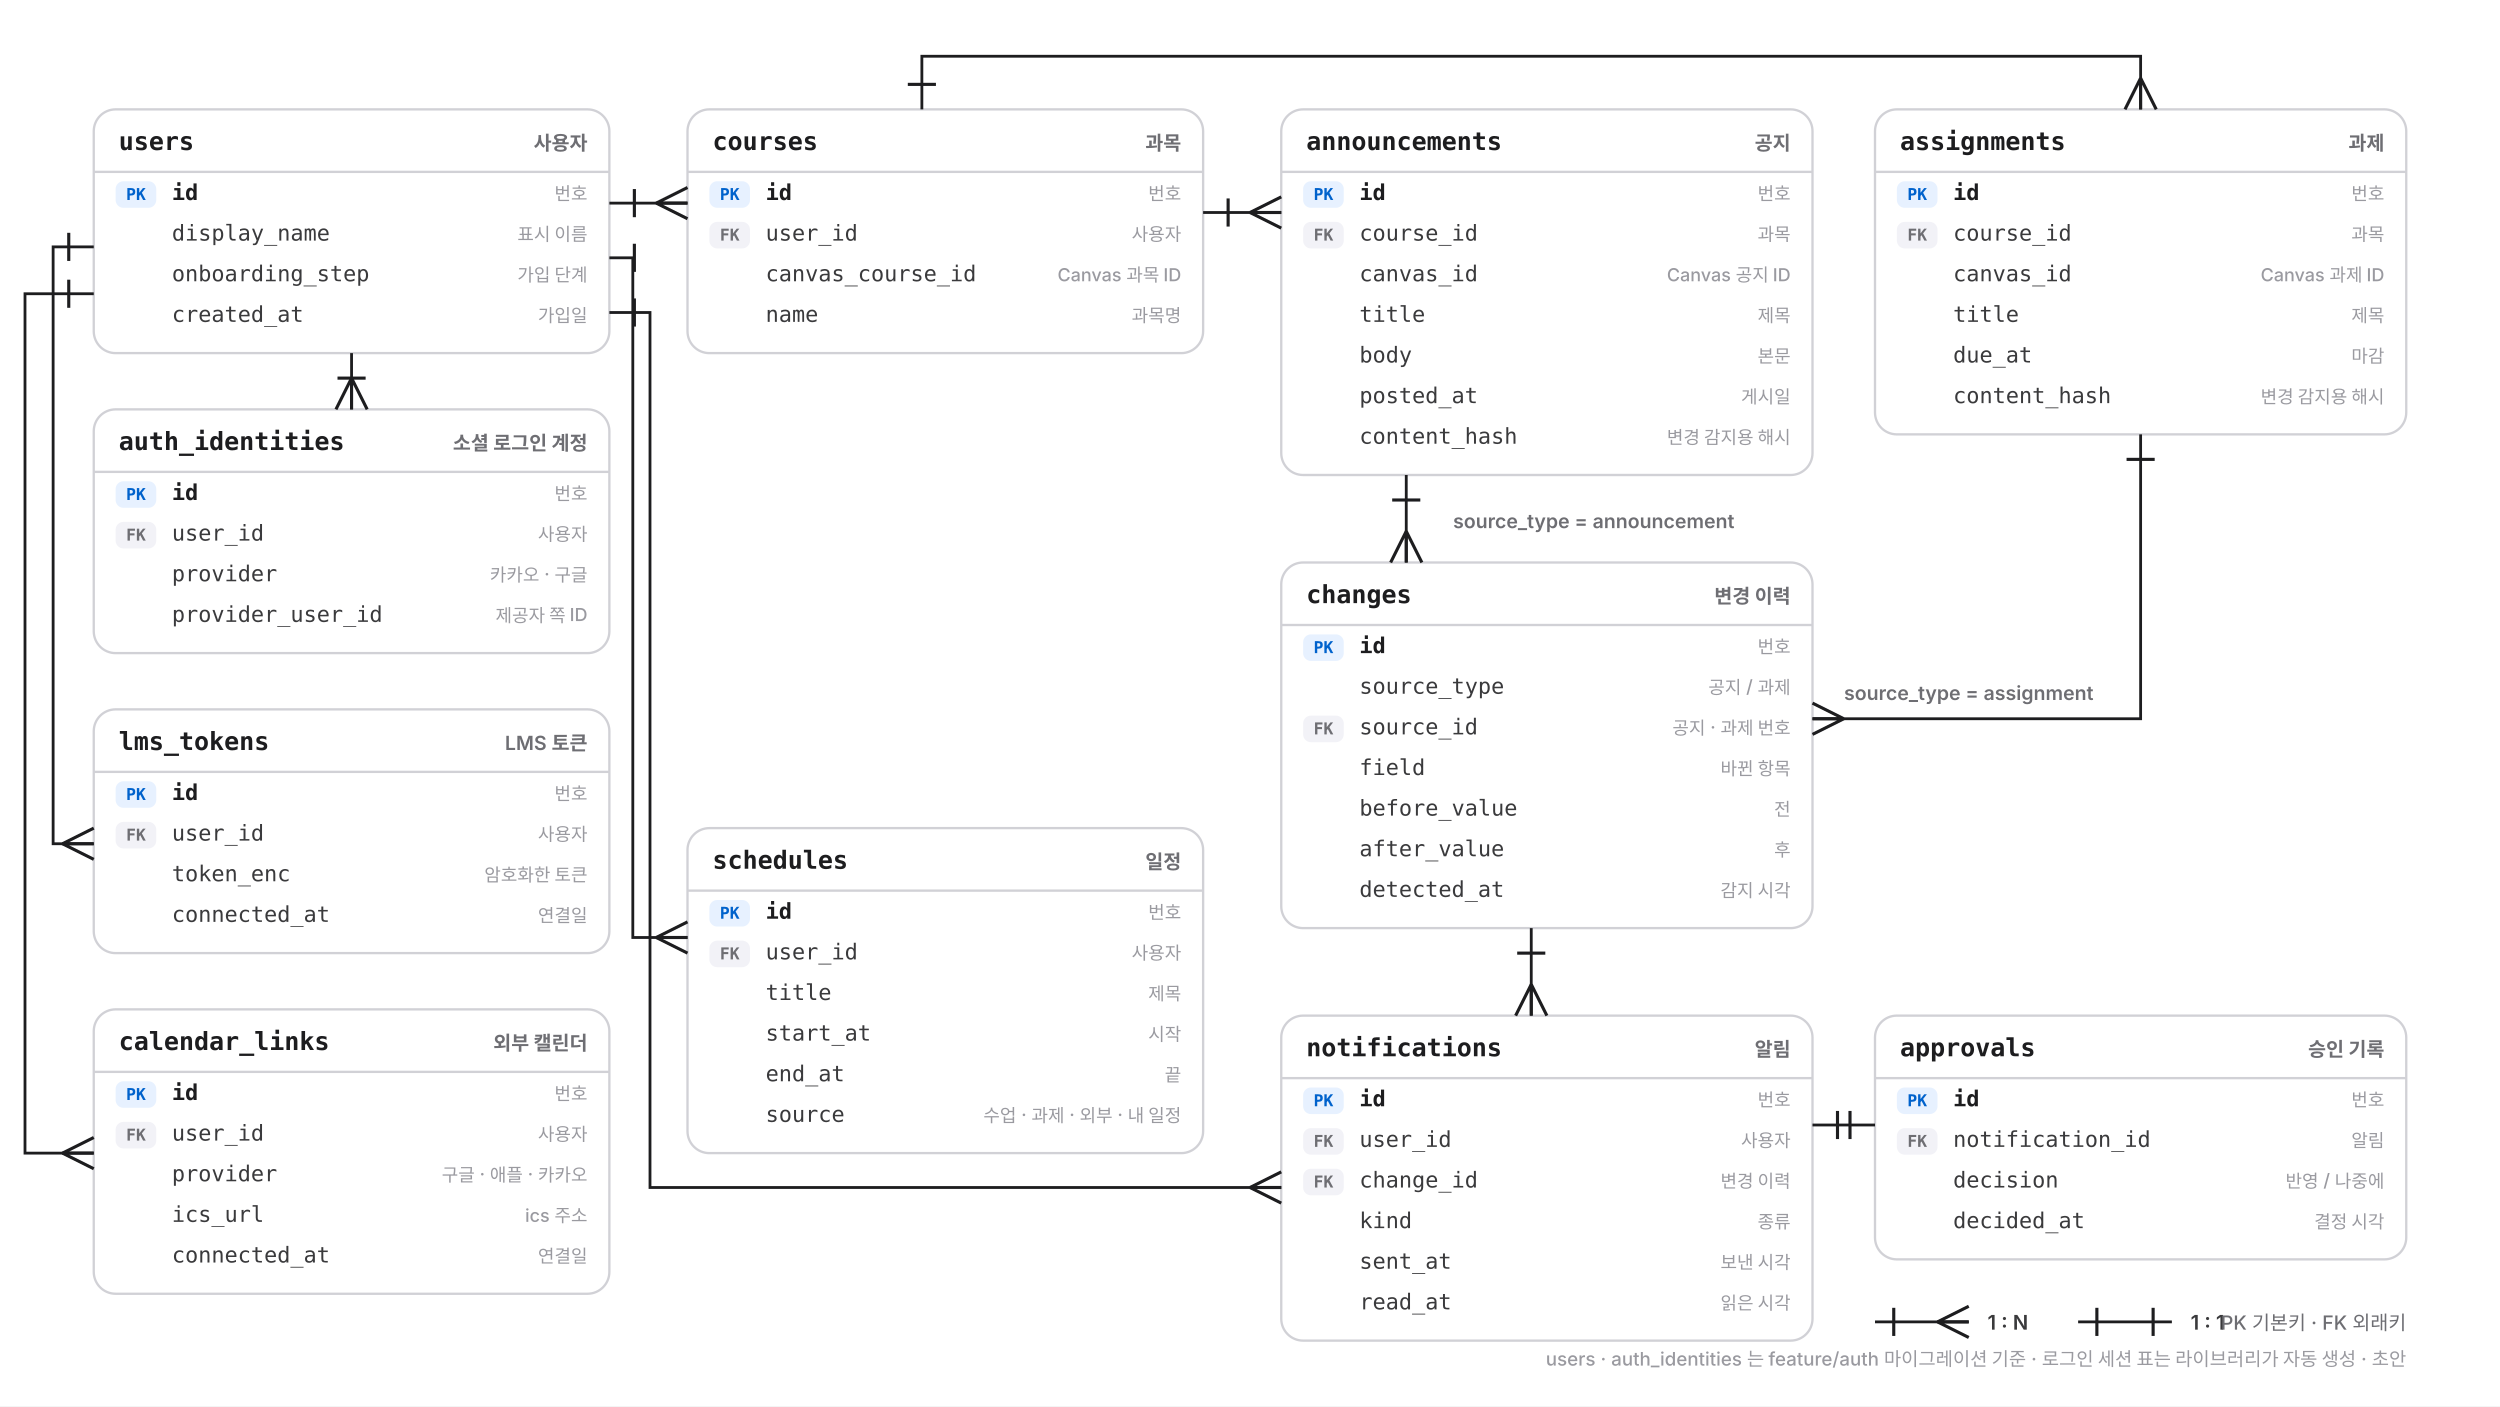
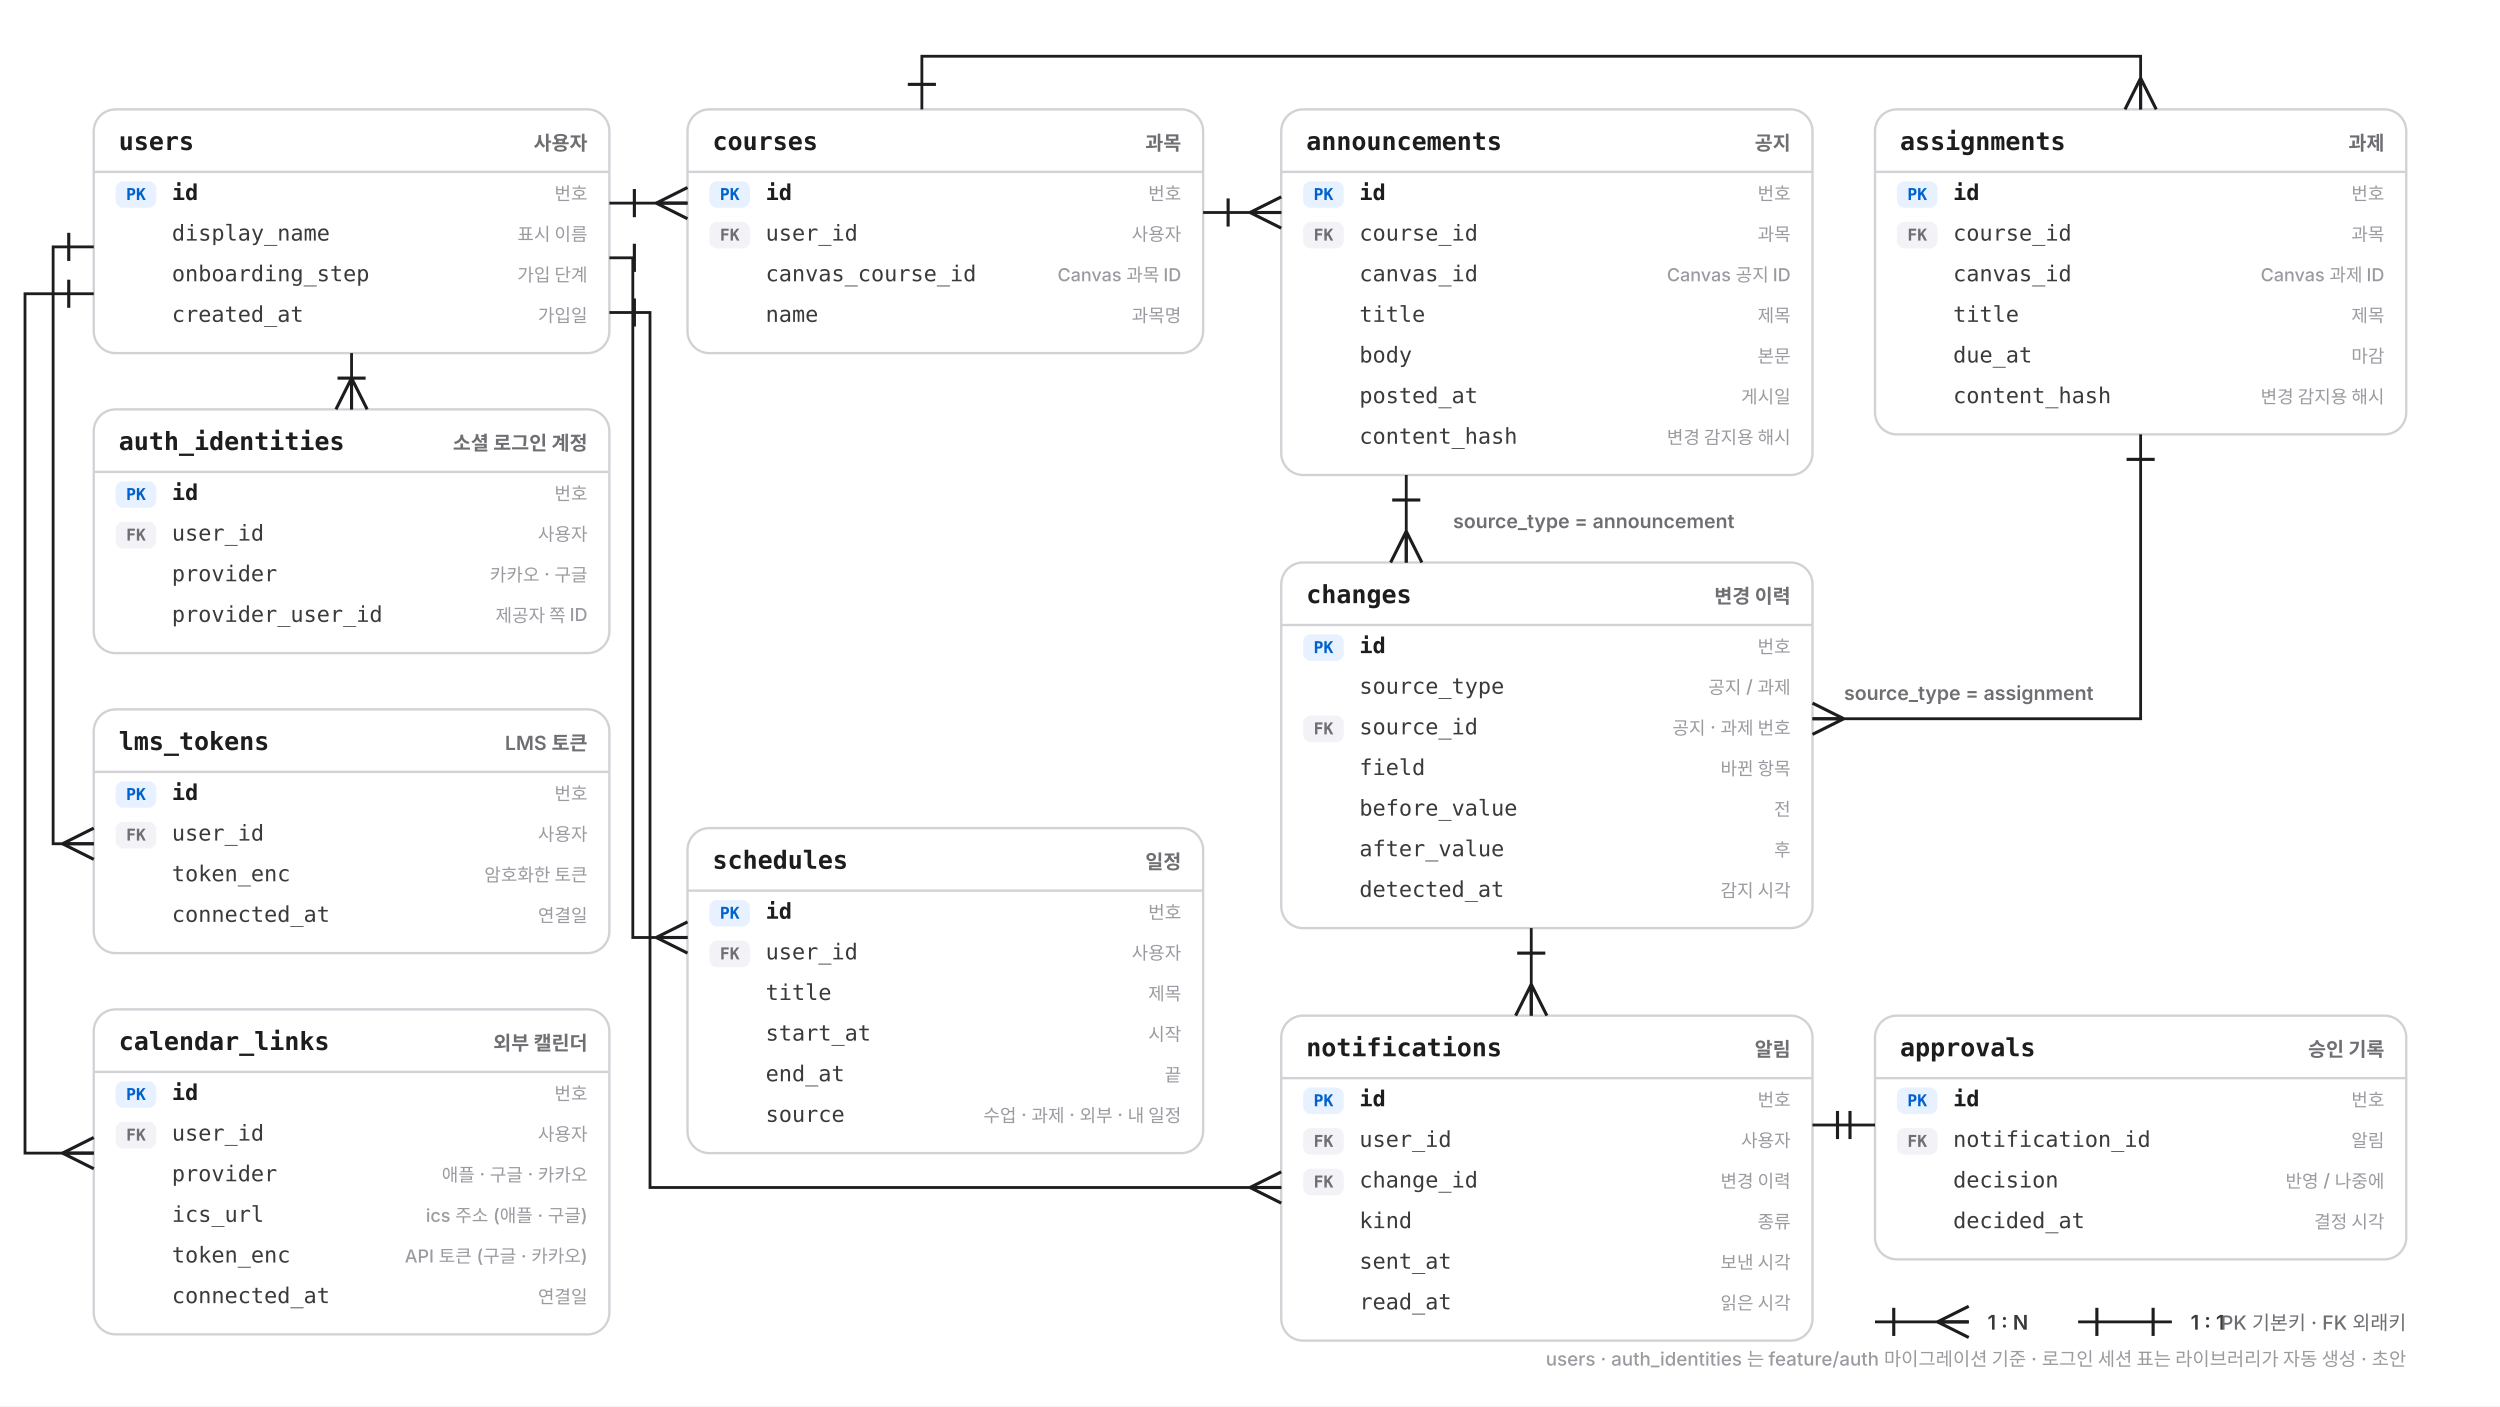
<svg xmlns="http://www.w3.org/2000/svg" width="1600" height="900" viewBox="0 0 1600 900">
  <rect width="1600" height="900" fill="#fff" />
  <rect x="60" y="70" width="330" height="156" rx="14" fill="#fff" stroke="#D1D1D6" stroke-width="1.5" />
  <path d="M60 110h330" stroke="#D1D1D6" stroke-width="1.5" />
  <text x="76" y="96" font-size="16" font-weight="800" fill="#1D1D1F" text-anchor="start" font-family="ui-monospace, 'Cascadia Mono', Consolas, monospace">users</text>
  <text x="376" y="96" font-size="12.5" font-weight="600" fill="#6E6E73" text-anchor="end" font-family="'Pretendard Variable', Pretendard, -apple-system, 'Apple SD Gothic Neo', 'Malgun Gothic', sans-serif">사용자</text>
  <rect x="74" y="116" width="26" height="17" rx="5" fill="#E7F1FF" />
  <text x="87" y="128" font-size="10.5" font-weight="700" fill="#0062CC" text-anchor="middle" font-family="ui-monospace, 'Cascadia Mono', Consolas, monospace">PK</text>
  <text x="110" y="128" font-size="14" font-weight="600" fill="#1D1D1F" text-anchor="start" font-family="ui-monospace, 'Cascadia Mono', Consolas, monospace">id</text>
  <text x="376" y="128" font-size="11.5" font-weight="500" fill="#9A9AA0" text-anchor="end" font-family="'Pretendard Variable', Pretendard, -apple-system, 'Apple SD Gothic Neo', 'Malgun Gothic', sans-serif">번호</text>
  <text x="110" y="154" font-size="14" font-weight="500" fill="#3A3A3C" text-anchor="start" font-family="ui-monospace, 'Cascadia Mono', Consolas, monospace">display_name</text>
  <text x="376" y="154" font-size="11.5" font-weight="500" fill="#9A9AA0" text-anchor="end" font-family="'Pretendard Variable', Pretendard, -apple-system, 'Apple SD Gothic Neo', 'Malgun Gothic', sans-serif">표시 이름</text>
  <text x="110" y="180" font-size="14" font-weight="500" fill="#3A3A3C" text-anchor="start" font-family="ui-monospace, 'Cascadia Mono', Consolas, monospace">onboarding_step</text>
  <text x="376" y="180" font-size="11.5" font-weight="500" fill="#9A9AA0" text-anchor="end" font-family="'Pretendard Variable', Pretendard, -apple-system, 'Apple SD Gothic Neo', 'Malgun Gothic', sans-serif">가입 단계</text>
  <text x="110" y="206" font-size="14" font-weight="500" fill="#3A3A3C" text-anchor="start" font-family="ui-monospace, 'Cascadia Mono', Consolas, monospace">created_at</text>
  <text x="376" y="206" font-size="11.5" font-weight="500" fill="#9A9AA0" text-anchor="end" font-family="'Pretendard Variable', Pretendard, -apple-system, 'Apple SD Gothic Neo', 'Malgun Gothic', sans-serif">가입일</text>
  <rect x="60" y="262" width="330" height="156" rx="14" fill="#fff" stroke="#D1D1D6" stroke-width="1.5" />
  <path d="M60 302h330" stroke="#D1D1D6" stroke-width="1.5" />
  <text x="76" y="288" font-size="16" font-weight="800" fill="#1D1D1F" text-anchor="start" font-family="ui-monospace, 'Cascadia Mono', Consolas, monospace">auth_identities</text>
  <text x="376" y="288" font-size="12.5" font-weight="600" fill="#6E6E73" text-anchor="end" font-family="'Pretendard Variable', Pretendard, -apple-system, 'Apple SD Gothic Neo', 'Malgun Gothic', sans-serif">소셜 로그인 계정</text>
  <rect x="74" y="308" width="26" height="17" rx="5" fill="#E7F1FF" />
  <text x="87" y="320" font-size="10.5" font-weight="700" fill="#0062CC" text-anchor="middle" font-family="ui-monospace, 'Cascadia Mono', Consolas, monospace">PK</text>
  <text x="110" y="320" font-size="14" font-weight="600" fill="#1D1D1F" text-anchor="start" font-family="ui-monospace, 'Cascadia Mono', Consolas, monospace">id</text>
  <text x="376" y="320" font-size="11.5" font-weight="500" fill="#9A9AA0" text-anchor="end" font-family="'Pretendard Variable', Pretendard, -apple-system, 'Apple SD Gothic Neo', 'Malgun Gothic', sans-serif">번호</text>
  <rect x="74" y="334" width="26" height="17" rx="5" fill="#F2F2F7" />
  <text x="87" y="346" font-size="10.5" font-weight="700" fill="#6E6E73" text-anchor="middle" font-family="ui-monospace, 'Cascadia Mono', Consolas, monospace">FK</text>
  <text x="110" y="346" font-size="14" font-weight="500" fill="#3A3A3C" text-anchor="start" font-family="ui-monospace, 'Cascadia Mono', Consolas, monospace">user_id</text>
  <text x="376" y="346" font-size="11.5" font-weight="500" fill="#9A9AA0" text-anchor="end" font-family="'Pretendard Variable', Pretendard, -apple-system, 'Apple SD Gothic Neo', 'Malgun Gothic', sans-serif">사용자</text>
  <text x="110" y="372" font-size="14" font-weight="500" fill="#3A3A3C" text-anchor="start" font-family="ui-monospace, 'Cascadia Mono', Consolas, monospace">provider</text>
  <text x="376" y="372" font-size="11.5" font-weight="500" fill="#9A9AA0" text-anchor="end" font-family="'Pretendard Variable', Pretendard, -apple-system, 'Apple SD Gothic Neo', 'Malgun Gothic', sans-serif">카카오 · 구글</text>
  <text x="110" y="398" font-size="14" font-weight="500" fill="#3A3A3C" text-anchor="start" font-family="ui-monospace, 'Cascadia Mono', Consolas, monospace">provider_user_id</text>
  <text x="376" y="398" font-size="11.5" font-weight="500" fill="#9A9AA0" text-anchor="end" font-family="'Pretendard Variable', Pretendard, -apple-system, 'Apple SD Gothic Neo', 'Malgun Gothic', sans-serif">제공자 쪽 ID</text>
  <rect x="60" y="454" width="330" height="156" rx="14" fill="#fff" stroke="#D1D1D6" stroke-width="1.5" />
  <path d="M60 494h330" stroke="#D1D1D6" stroke-width="1.5" />
  <text x="76" y="480" font-size="16" font-weight="800" fill="#1D1D1F" text-anchor="start" font-family="ui-monospace, 'Cascadia Mono', Consolas, monospace">lms_tokens</text>
  <text x="376" y="480" font-size="12.5" font-weight="600" fill="#6E6E73" text-anchor="end" font-family="'Pretendard Variable', Pretendard, -apple-system, 'Apple SD Gothic Neo', 'Malgun Gothic', sans-serif">LMS 토큰</text>
  <rect x="74" y="500" width="26" height="17" rx="5" fill="#E7F1FF" />
  <text x="87" y="512" font-size="10.5" font-weight="700" fill="#0062CC" text-anchor="middle" font-family="ui-monospace, 'Cascadia Mono', Consolas, monospace">PK</text>
  <text x="110" y="512" font-size="14" font-weight="600" fill="#1D1D1F" text-anchor="start" font-family="ui-monospace, 'Cascadia Mono', Consolas, monospace">id</text>
  <text x="376" y="512" font-size="11.5" font-weight="500" fill="#9A9AA0" text-anchor="end" font-family="'Pretendard Variable', Pretendard, -apple-system, 'Apple SD Gothic Neo', 'Malgun Gothic', sans-serif">번호</text>
  <rect x="74" y="526" width="26" height="17" rx="5" fill="#F2F2F7" />
  <text x="87" y="538" font-size="10.5" font-weight="700" fill="#6E6E73" text-anchor="middle" font-family="ui-monospace, 'Cascadia Mono', Consolas, monospace">FK</text>
  <text x="110" y="538" font-size="14" font-weight="500" fill="#3A3A3C" text-anchor="start" font-family="ui-monospace, 'Cascadia Mono', Consolas, monospace">user_id</text>
  <text x="376" y="538" font-size="11.5" font-weight="500" fill="#9A9AA0" text-anchor="end" font-family="'Pretendard Variable', Pretendard, -apple-system, 'Apple SD Gothic Neo', 'Malgun Gothic', sans-serif">사용자</text>
  <text x="110" y="564" font-size="14" font-weight="500" fill="#3A3A3C" text-anchor="start" font-family="ui-monospace, 'Cascadia Mono', Consolas, monospace">token_enc</text>
  <text x="376" y="564" font-size="11.5" font-weight="500" fill="#9A9AA0" text-anchor="end" font-family="'Pretendard Variable', Pretendard, -apple-system, 'Apple SD Gothic Neo', 'Malgun Gothic', sans-serif">암호화한 토큰</text>
  <text x="110" y="590" font-size="14" font-weight="500" fill="#3A3A3C" text-anchor="start" font-family="ui-monospace, 'Cascadia Mono', Consolas, monospace">connected_at</text>
  <text x="376" y="590" font-size="11.5" font-weight="500" fill="#9A9AA0" text-anchor="end" font-family="'Pretendard Variable', Pretendard, -apple-system, 'Apple SD Gothic Neo', 'Malgun Gothic', sans-serif">연결일</text>
-   <rect x="60" y="646" width="330" height="182" rx="14" fill="#fff" stroke="#D1D1D6" stroke-width="1.5" />
+   <rect x="60" y="646" width="330" height="208" rx="14" fill="#fff" stroke="#D1D1D6" stroke-width="1.5" />
  <path d="M60 686h330" stroke="#D1D1D6" stroke-width="1.5" />
  <text x="76" y="672" font-size="16" font-weight="800" fill="#1D1D1F" text-anchor="start" font-family="ui-monospace, 'Cascadia Mono', Consolas, monospace">calendar_links</text>
  <text x="376" y="672" font-size="12.5" font-weight="600" fill="#6E6E73" text-anchor="end" font-family="'Pretendard Variable', Pretendard, -apple-system, 'Apple SD Gothic Neo', 'Malgun Gothic', sans-serif">외부 캘린더</text>
  <rect x="74" y="692" width="26" height="17" rx="5" fill="#E7F1FF" />
  <text x="87" y="704" font-size="10.5" font-weight="700" fill="#0062CC" text-anchor="middle" font-family="ui-monospace, 'Cascadia Mono', Consolas, monospace">PK</text>
  <text x="110" y="704" font-size="14" font-weight="600" fill="#1D1D1F" text-anchor="start" font-family="ui-monospace, 'Cascadia Mono', Consolas, monospace">id</text>
  <text x="376" y="704" font-size="11.5" font-weight="500" fill="#9A9AA0" text-anchor="end" font-family="'Pretendard Variable', Pretendard, -apple-system, 'Apple SD Gothic Neo', 'Malgun Gothic', sans-serif">번호</text>
  <rect x="74" y="718" width="26" height="17" rx="5" fill="#F2F2F7" />
  <text x="87" y="730" font-size="10.5" font-weight="700" fill="#6E6E73" text-anchor="middle" font-family="ui-monospace, 'Cascadia Mono', Consolas, monospace">FK</text>
  <text x="110" y="730" font-size="14" font-weight="500" fill="#3A3A3C" text-anchor="start" font-family="ui-monospace, 'Cascadia Mono', Consolas, monospace">user_id</text>
  <text x="376" y="730" font-size="11.5" font-weight="500" fill="#9A9AA0" text-anchor="end" font-family="'Pretendard Variable', Pretendard, -apple-system, 'Apple SD Gothic Neo', 'Malgun Gothic', sans-serif">사용자</text>
  <text x="110" y="756" font-size="14" font-weight="500" fill="#3A3A3C" text-anchor="start" font-family="ui-monospace, 'Cascadia Mono', Consolas, monospace">provider</text>
-   <text x="376" y="756" font-size="11.5" font-weight="500" fill="#9A9AA0" text-anchor="end" font-family="'Pretendard Variable', Pretendard, -apple-system, 'Apple SD Gothic Neo', 'Malgun Gothic', sans-serif">구글 · 애플 · 카카오</text>
+   <text x="376" y="756" font-size="11.5" font-weight="500" fill="#9A9AA0" text-anchor="end" font-family="'Pretendard Variable', Pretendard, -apple-system, 'Apple SD Gothic Neo', 'Malgun Gothic', sans-serif">애플 · 구글 · 카카오</text>
  <text x="110" y="782" font-size="14" font-weight="500" fill="#3A3A3C" text-anchor="start" font-family="ui-monospace, 'Cascadia Mono', Consolas, monospace">ics_url</text>
-   <text x="376" y="782" font-size="11.5" font-weight="500" fill="#9A9AA0" text-anchor="end" font-family="'Pretendard Variable', Pretendard, -apple-system, 'Apple SD Gothic Neo', 'Malgun Gothic', sans-serif">ics 주소</text>
-   <text x="110" y="808" font-size="14" font-weight="500" fill="#3A3A3C" text-anchor="start" font-family="ui-monospace, 'Cascadia Mono', Consolas, monospace">connected_at</text>
-   <text x="376" y="808" font-size="11.5" font-weight="500" fill="#9A9AA0" text-anchor="end" font-family="'Pretendard Variable', Pretendard, -apple-system, 'Apple SD Gothic Neo', 'Malgun Gothic', sans-serif">연결일</text>
+   <text x="376" y="782" font-size="11.5" font-weight="500" fill="#9A9AA0" text-anchor="end" font-family="'Pretendard Variable', Pretendard, -apple-system, 'Apple SD Gothic Neo', 'Malgun Gothic', sans-serif">ics 주소 (애플 · 구글)</text>
+   <text x="110" y="808" font-size="14" font-weight="500" fill="#3A3A3C" text-anchor="start" font-family="ui-monospace, 'Cascadia Mono', Consolas, monospace">token_enc</text>
+   <text x="376" y="808" font-size="11.5" font-weight="500" fill="#9A9AA0" text-anchor="end" font-family="'Pretendard Variable', Pretendard, -apple-system, 'Apple SD Gothic Neo', 'Malgun Gothic', sans-serif">API 토큰 (구글 · 카카오)</text>
+   <text x="110" y="834" font-size="14" font-weight="500" fill="#3A3A3C" text-anchor="start" font-family="ui-monospace, 'Cascadia Mono', Consolas, monospace">connected_at</text>
+   <text x="376" y="834" font-size="11.5" font-weight="500" fill="#9A9AA0" text-anchor="end" font-family="'Pretendard Variable', Pretendard, -apple-system, 'Apple SD Gothic Neo', 'Malgun Gothic', sans-serif">연결일</text>
  <rect x="440" y="70" width="330" height="156" rx="14" fill="#fff" stroke="#D1D1D6" stroke-width="1.5" />
  <path d="M440 110h330" stroke="#D1D1D6" stroke-width="1.5" />
  <text x="456" y="96" font-size="16" font-weight="800" fill="#1D1D1F" text-anchor="start" font-family="ui-monospace, 'Cascadia Mono', Consolas, monospace">courses</text>
  <text x="756" y="96" font-size="12.5" font-weight="600" fill="#6E6E73" text-anchor="end" font-family="'Pretendard Variable', Pretendard, -apple-system, 'Apple SD Gothic Neo', 'Malgun Gothic', sans-serif">과목</text>
  <rect x="454" y="116" width="26" height="17" rx="5" fill="#E7F1FF" />
  <text x="467" y="128" font-size="10.5" font-weight="700" fill="#0062CC" text-anchor="middle" font-family="ui-monospace, 'Cascadia Mono', Consolas, monospace">PK</text>
  <text x="490" y="128" font-size="14" font-weight="600" fill="#1D1D1F" text-anchor="start" font-family="ui-monospace, 'Cascadia Mono', Consolas, monospace">id</text>
  <text x="756" y="128" font-size="11.5" font-weight="500" fill="#9A9AA0" text-anchor="end" font-family="'Pretendard Variable', Pretendard, -apple-system, 'Apple SD Gothic Neo', 'Malgun Gothic', sans-serif">번호</text>
  <rect x="454" y="142" width="26" height="17" rx="5" fill="#F2F2F7" />
  <text x="467" y="154" font-size="10.5" font-weight="700" fill="#6E6E73" text-anchor="middle" font-family="ui-monospace, 'Cascadia Mono', Consolas, monospace">FK</text>
  <text x="490" y="154" font-size="14" font-weight="500" fill="#3A3A3C" text-anchor="start" font-family="ui-monospace, 'Cascadia Mono', Consolas, monospace">user_id</text>
  <text x="756" y="154" font-size="11.5" font-weight="500" fill="#9A9AA0" text-anchor="end" font-family="'Pretendard Variable', Pretendard, -apple-system, 'Apple SD Gothic Neo', 'Malgun Gothic', sans-serif">사용자</text>
  <text x="490" y="180" font-size="14" font-weight="500" fill="#3A3A3C" text-anchor="start" font-family="ui-monospace, 'Cascadia Mono', Consolas, monospace">canvas_course_id</text>
  <text x="756" y="180" font-size="11.5" font-weight="500" fill="#9A9AA0" text-anchor="end" font-family="'Pretendard Variable', Pretendard, -apple-system, 'Apple SD Gothic Neo', 'Malgun Gothic', sans-serif">Canvas 과목 ID</text>
  <text x="490" y="206" font-size="14" font-weight="500" fill="#3A3A3C" text-anchor="start" font-family="ui-monospace, 'Cascadia Mono', Consolas, monospace">name</text>
  <text x="756" y="206" font-size="11.5" font-weight="500" fill="#9A9AA0" text-anchor="end" font-family="'Pretendard Variable', Pretendard, -apple-system, 'Apple SD Gothic Neo', 'Malgun Gothic', sans-serif">과목명</text>
  <rect x="440" y="530" width="330" height="208" rx="14" fill="#fff" stroke="#D1D1D6" stroke-width="1.5" />
  <path d="M440 570h330" stroke="#D1D1D6" stroke-width="1.5" />
  <text x="456" y="556" font-size="16" font-weight="800" fill="#1D1D1F" text-anchor="start" font-family="ui-monospace, 'Cascadia Mono', Consolas, monospace">schedules</text>
  <text x="756" y="556" font-size="12.5" font-weight="600" fill="#6E6E73" text-anchor="end" font-family="'Pretendard Variable', Pretendard, -apple-system, 'Apple SD Gothic Neo', 'Malgun Gothic', sans-serif">일정</text>
  <rect x="454" y="576" width="26" height="17" rx="5" fill="#E7F1FF" />
  <text x="467" y="588" font-size="10.5" font-weight="700" fill="#0062CC" text-anchor="middle" font-family="ui-monospace, 'Cascadia Mono', Consolas, monospace">PK</text>
  <text x="490" y="588" font-size="14" font-weight="600" fill="#1D1D1F" text-anchor="start" font-family="ui-monospace, 'Cascadia Mono', Consolas, monospace">id</text>
  <text x="756" y="588" font-size="11.5" font-weight="500" fill="#9A9AA0" text-anchor="end" font-family="'Pretendard Variable', Pretendard, -apple-system, 'Apple SD Gothic Neo', 'Malgun Gothic', sans-serif">번호</text>
  <rect x="454" y="602" width="26" height="17" rx="5" fill="#F2F2F7" />
  <text x="467" y="614" font-size="10.5" font-weight="700" fill="#6E6E73" text-anchor="middle" font-family="ui-monospace, 'Cascadia Mono', Consolas, monospace">FK</text>
  <text x="490" y="614" font-size="14" font-weight="500" fill="#3A3A3C" text-anchor="start" font-family="ui-monospace, 'Cascadia Mono', Consolas, monospace">user_id</text>
  <text x="756" y="614" font-size="11.5" font-weight="500" fill="#9A9AA0" text-anchor="end" font-family="'Pretendard Variable', Pretendard, -apple-system, 'Apple SD Gothic Neo', 'Malgun Gothic', sans-serif">사용자</text>
  <text x="490" y="640" font-size="14" font-weight="500" fill="#3A3A3C" text-anchor="start" font-family="ui-monospace, 'Cascadia Mono', Consolas, monospace">title</text>
  <text x="756" y="640" font-size="11.5" font-weight="500" fill="#9A9AA0" text-anchor="end" font-family="'Pretendard Variable', Pretendard, -apple-system, 'Apple SD Gothic Neo', 'Malgun Gothic', sans-serif">제목</text>
  <text x="490" y="666" font-size="14" font-weight="500" fill="#3A3A3C" text-anchor="start" font-family="ui-monospace, 'Cascadia Mono', Consolas, monospace">start_at</text>
  <text x="756" y="666" font-size="11.5" font-weight="500" fill="#9A9AA0" text-anchor="end" font-family="'Pretendard Variable', Pretendard, -apple-system, 'Apple SD Gothic Neo', 'Malgun Gothic', sans-serif">시작</text>
  <text x="490" y="692" font-size="14" font-weight="500" fill="#3A3A3C" text-anchor="start" font-family="ui-monospace, 'Cascadia Mono', Consolas, monospace">end_at</text>
  <text x="756" y="692" font-size="11.5" font-weight="500" fill="#9A9AA0" text-anchor="end" font-family="'Pretendard Variable', Pretendard, -apple-system, 'Apple SD Gothic Neo', 'Malgun Gothic', sans-serif">끝</text>
  <text x="490" y="718" font-size="14" font-weight="500" fill="#3A3A3C" text-anchor="start" font-family="ui-monospace, 'Cascadia Mono', Consolas, monospace">source</text>
  <text x="756" y="718" font-size="11.5" font-weight="500" fill="#9A9AA0" text-anchor="end" font-family="'Pretendard Variable', Pretendard, -apple-system, 'Apple SD Gothic Neo', 'Malgun Gothic', sans-serif">수업 · 과제 · 외부 · 내 일정</text>
  <rect x="820" y="70" width="340" height="234" rx="14" fill="#fff" stroke="#D1D1D6" stroke-width="1.5" />
  <path d="M820 110h340" stroke="#D1D1D6" stroke-width="1.5" />
  <text x="836" y="96" font-size="16" font-weight="800" fill="#1D1D1F" text-anchor="start" font-family="ui-monospace, 'Cascadia Mono', Consolas, monospace">announcements</text>
  <text x="1146" y="96" font-size="12.5" font-weight="600" fill="#6E6E73" text-anchor="end" font-family="'Pretendard Variable', Pretendard, -apple-system, 'Apple SD Gothic Neo', 'Malgun Gothic', sans-serif">공지</text>
  <rect x="834" y="116" width="26" height="17" rx="5" fill="#E7F1FF" />
  <text x="847" y="128" font-size="10.5" font-weight="700" fill="#0062CC" text-anchor="middle" font-family="ui-monospace, 'Cascadia Mono', Consolas, monospace">PK</text>
  <text x="870" y="128" font-size="14" font-weight="600" fill="#1D1D1F" text-anchor="start" font-family="ui-monospace, 'Cascadia Mono', Consolas, monospace">id</text>
  <text x="1146" y="128" font-size="11.5" font-weight="500" fill="#9A9AA0" text-anchor="end" font-family="'Pretendard Variable', Pretendard, -apple-system, 'Apple SD Gothic Neo', 'Malgun Gothic', sans-serif">번호</text>
  <rect x="834" y="142" width="26" height="17" rx="5" fill="#F2F2F7" />
  <text x="847" y="154" font-size="10.5" font-weight="700" fill="#6E6E73" text-anchor="middle" font-family="ui-monospace, 'Cascadia Mono', Consolas, monospace">FK</text>
  <text x="870" y="154" font-size="14" font-weight="500" fill="#3A3A3C" text-anchor="start" font-family="ui-monospace, 'Cascadia Mono', Consolas, monospace">course_id</text>
  <text x="1146" y="154" font-size="11.5" font-weight="500" fill="#9A9AA0" text-anchor="end" font-family="'Pretendard Variable', Pretendard, -apple-system, 'Apple SD Gothic Neo', 'Malgun Gothic', sans-serif">과목</text>
  <text x="870" y="180" font-size="14" font-weight="500" fill="#3A3A3C" text-anchor="start" font-family="ui-monospace, 'Cascadia Mono', Consolas, monospace">canvas_id</text>
  <text x="1146" y="180" font-size="11.5" font-weight="500" fill="#9A9AA0" text-anchor="end" font-family="'Pretendard Variable', Pretendard, -apple-system, 'Apple SD Gothic Neo', 'Malgun Gothic', sans-serif">Canvas 공지 ID</text>
  <text x="870" y="206" font-size="14" font-weight="500" fill="#3A3A3C" text-anchor="start" font-family="ui-monospace, 'Cascadia Mono', Consolas, monospace">title</text>
  <text x="1146" y="206" font-size="11.5" font-weight="500" fill="#9A9AA0" text-anchor="end" font-family="'Pretendard Variable', Pretendard, -apple-system, 'Apple SD Gothic Neo', 'Malgun Gothic', sans-serif">제목</text>
  <text x="870" y="232" font-size="14" font-weight="500" fill="#3A3A3C" text-anchor="start" font-family="ui-monospace, 'Cascadia Mono', Consolas, monospace">body</text>
  <text x="1146" y="232" font-size="11.5" font-weight="500" fill="#9A9AA0" text-anchor="end" font-family="'Pretendard Variable', Pretendard, -apple-system, 'Apple SD Gothic Neo', 'Malgun Gothic', sans-serif">본문</text>
  <text x="870" y="258" font-size="14" font-weight="500" fill="#3A3A3C" text-anchor="start" font-family="ui-monospace, 'Cascadia Mono', Consolas, monospace">posted_at</text>
  <text x="1146" y="258" font-size="11.5" font-weight="500" fill="#9A9AA0" text-anchor="end" font-family="'Pretendard Variable', Pretendard, -apple-system, 'Apple SD Gothic Neo', 'Malgun Gothic', sans-serif">게시일</text>
  <text x="870" y="284" font-size="14" font-weight="500" fill="#3A3A3C" text-anchor="start" font-family="ui-monospace, 'Cascadia Mono', Consolas, monospace">content_hash</text>
  <text x="1146" y="284" font-size="11.5" font-weight="500" fill="#9A9AA0" text-anchor="end" font-family="'Pretendard Variable', Pretendard, -apple-system, 'Apple SD Gothic Neo', 'Malgun Gothic', sans-serif">변경 감지용 해시</text>
  <rect x="1200" y="70" width="340" height="208" rx="14" fill="#fff" stroke="#D1D1D6" stroke-width="1.5" />
  <path d="M1200 110h340" stroke="#D1D1D6" stroke-width="1.5" />
  <text x="1216" y="96" font-size="16" font-weight="800" fill="#1D1D1F" text-anchor="start" font-family="ui-monospace, 'Cascadia Mono', Consolas, monospace">assignments</text>
  <text x="1526" y="96" font-size="12.5" font-weight="600" fill="#6E6E73" text-anchor="end" font-family="'Pretendard Variable', Pretendard, -apple-system, 'Apple SD Gothic Neo', 'Malgun Gothic', sans-serif">과제</text>
  <rect x="1214" y="116" width="26" height="17" rx="5" fill="#E7F1FF" />
  <text x="1227" y="128" font-size="10.5" font-weight="700" fill="#0062CC" text-anchor="middle" font-family="ui-monospace, 'Cascadia Mono', Consolas, monospace">PK</text>
  <text x="1250" y="128" font-size="14" font-weight="600" fill="#1D1D1F" text-anchor="start" font-family="ui-monospace, 'Cascadia Mono', Consolas, monospace">id</text>
  <text x="1526" y="128" font-size="11.5" font-weight="500" fill="#9A9AA0" text-anchor="end" font-family="'Pretendard Variable', Pretendard, -apple-system, 'Apple SD Gothic Neo', 'Malgun Gothic', sans-serif">번호</text>
  <rect x="1214" y="142" width="26" height="17" rx="5" fill="#F2F2F7" />
  <text x="1227" y="154" font-size="10.5" font-weight="700" fill="#6E6E73" text-anchor="middle" font-family="ui-monospace, 'Cascadia Mono', Consolas, monospace">FK</text>
  <text x="1250" y="154" font-size="14" font-weight="500" fill="#3A3A3C" text-anchor="start" font-family="ui-monospace, 'Cascadia Mono', Consolas, monospace">course_id</text>
  <text x="1526" y="154" font-size="11.5" font-weight="500" fill="#9A9AA0" text-anchor="end" font-family="'Pretendard Variable', Pretendard, -apple-system, 'Apple SD Gothic Neo', 'Malgun Gothic', sans-serif">과목</text>
  <text x="1250" y="180" font-size="14" font-weight="500" fill="#3A3A3C" text-anchor="start" font-family="ui-monospace, 'Cascadia Mono', Consolas, monospace">canvas_id</text>
  <text x="1526" y="180" font-size="11.5" font-weight="500" fill="#9A9AA0" text-anchor="end" font-family="'Pretendard Variable', Pretendard, -apple-system, 'Apple SD Gothic Neo', 'Malgun Gothic', sans-serif">Canvas 과제 ID</text>
  <text x="1250" y="206" font-size="14" font-weight="500" fill="#3A3A3C" text-anchor="start" font-family="ui-monospace, 'Cascadia Mono', Consolas, monospace">title</text>
  <text x="1526" y="206" font-size="11.5" font-weight="500" fill="#9A9AA0" text-anchor="end" font-family="'Pretendard Variable', Pretendard, -apple-system, 'Apple SD Gothic Neo', 'Malgun Gothic', sans-serif">제목</text>
  <text x="1250" y="232" font-size="14" font-weight="500" fill="#3A3A3C" text-anchor="start" font-family="ui-monospace, 'Cascadia Mono', Consolas, monospace">due_at</text>
  <text x="1526" y="232" font-size="11.5" font-weight="500" fill="#9A9AA0" text-anchor="end" font-family="'Pretendard Variable', Pretendard, -apple-system, 'Apple SD Gothic Neo', 'Malgun Gothic', sans-serif">마감</text>
  <text x="1250" y="258" font-size="14" font-weight="500" fill="#3A3A3C" text-anchor="start" font-family="ui-monospace, 'Cascadia Mono', Consolas, monospace">content_hash</text>
  <text x="1526" y="258" font-size="11.5" font-weight="500" fill="#9A9AA0" text-anchor="end" font-family="'Pretendard Variable', Pretendard, -apple-system, 'Apple SD Gothic Neo', 'Malgun Gothic', sans-serif">변경 감지용 해시</text>
  <rect x="820" y="360" width="340" height="234" rx="14" fill="#fff" stroke="#D1D1D6" stroke-width="1.5" />
  <path d="M820 400h340" stroke="#D1D1D6" stroke-width="1.5" />
  <text x="836" y="386" font-size="16" font-weight="800" fill="#1D1D1F" text-anchor="start" font-family="ui-monospace, 'Cascadia Mono', Consolas, monospace">changes</text>
  <text x="1146" y="386" font-size="12.5" font-weight="600" fill="#6E6E73" text-anchor="end" font-family="'Pretendard Variable', Pretendard, -apple-system, 'Apple SD Gothic Neo', 'Malgun Gothic', sans-serif">변경 이력</text>
  <rect x="834" y="406" width="26" height="17" rx="5" fill="#E7F1FF" />
  <text x="847" y="418" font-size="10.5" font-weight="700" fill="#0062CC" text-anchor="middle" font-family="ui-monospace, 'Cascadia Mono', Consolas, monospace">PK</text>
  <text x="870" y="418" font-size="14" font-weight="600" fill="#1D1D1F" text-anchor="start" font-family="ui-monospace, 'Cascadia Mono', Consolas, monospace">id</text>
  <text x="1146" y="418" font-size="11.5" font-weight="500" fill="#9A9AA0" text-anchor="end" font-family="'Pretendard Variable', Pretendard, -apple-system, 'Apple SD Gothic Neo', 'Malgun Gothic', sans-serif">번호</text>
  <text x="870" y="444" font-size="14" font-weight="500" fill="#3A3A3C" text-anchor="start" font-family="ui-monospace, 'Cascadia Mono', Consolas, monospace">source_type</text>
  <text x="1146" y="444" font-size="11.5" font-weight="500" fill="#9A9AA0" text-anchor="end" font-family="'Pretendard Variable', Pretendard, -apple-system, 'Apple SD Gothic Neo', 'Malgun Gothic', sans-serif">공지 / 과제</text>
  <rect x="834" y="458" width="26" height="17" rx="5" fill="#F2F2F7" />
  <text x="847" y="470" font-size="10.5" font-weight="700" fill="#6E6E73" text-anchor="middle" font-family="ui-monospace, 'Cascadia Mono', Consolas, monospace">FK</text>
  <text x="870" y="470" font-size="14" font-weight="500" fill="#3A3A3C" text-anchor="start" font-family="ui-monospace, 'Cascadia Mono', Consolas, monospace">source_id</text>
  <text x="1146" y="470" font-size="11.5" font-weight="500" fill="#9A9AA0" text-anchor="end" font-family="'Pretendard Variable', Pretendard, -apple-system, 'Apple SD Gothic Neo', 'Malgun Gothic', sans-serif">공지 · 과제 번호</text>
  <text x="870" y="496" font-size="14" font-weight="500" fill="#3A3A3C" text-anchor="start" font-family="ui-monospace, 'Cascadia Mono', Consolas, monospace">field</text>
  <text x="1146" y="496" font-size="11.5" font-weight="500" fill="#9A9AA0" text-anchor="end" font-family="'Pretendard Variable', Pretendard, -apple-system, 'Apple SD Gothic Neo', 'Malgun Gothic', sans-serif">바뀐 항목</text>
  <text x="870" y="522" font-size="14" font-weight="500" fill="#3A3A3C" text-anchor="start" font-family="ui-monospace, 'Cascadia Mono', Consolas, monospace">before_value</text>
  <text x="1146" y="522" font-size="11.5" font-weight="500" fill="#9A9AA0" text-anchor="end" font-family="'Pretendard Variable', Pretendard, -apple-system, 'Apple SD Gothic Neo', 'Malgun Gothic', sans-serif">전</text>
  <text x="870" y="548" font-size="14" font-weight="500" fill="#3A3A3C" text-anchor="start" font-family="ui-monospace, 'Cascadia Mono', Consolas, monospace">after_value</text>
  <text x="1146" y="548" font-size="11.5" font-weight="500" fill="#9A9AA0" text-anchor="end" font-family="'Pretendard Variable', Pretendard, -apple-system, 'Apple SD Gothic Neo', 'Malgun Gothic', sans-serif">후</text>
  <text x="870" y="574" font-size="14" font-weight="500" fill="#3A3A3C" text-anchor="start" font-family="ui-monospace, 'Cascadia Mono', Consolas, monospace">detected_at</text>
  <text x="1146" y="574" font-size="11.5" font-weight="500" fill="#9A9AA0" text-anchor="end" font-family="'Pretendard Variable', Pretendard, -apple-system, 'Apple SD Gothic Neo', 'Malgun Gothic', sans-serif">감지 시각</text>
  <rect x="820" y="650" width="340" height="208" rx="14" fill="#fff" stroke="#D1D1D6" stroke-width="1.5" />
  <path d="M820 690h340" stroke="#D1D1D6" stroke-width="1.5" />
  <text x="836" y="676" font-size="16" font-weight="800" fill="#1D1D1F" text-anchor="start" font-family="ui-monospace, 'Cascadia Mono', Consolas, monospace">notifications</text>
  <text x="1146" y="676" font-size="12.5" font-weight="600" fill="#6E6E73" text-anchor="end" font-family="'Pretendard Variable', Pretendard, -apple-system, 'Apple SD Gothic Neo', 'Malgun Gothic', sans-serif">알림</text>
  <rect x="834" y="696" width="26" height="17" rx="5" fill="#E7F1FF" />
  <text x="847" y="708" font-size="10.5" font-weight="700" fill="#0062CC" text-anchor="middle" font-family="ui-monospace, 'Cascadia Mono', Consolas, monospace">PK</text>
  <text x="870" y="708" font-size="14" font-weight="600" fill="#1D1D1F" text-anchor="start" font-family="ui-monospace, 'Cascadia Mono', Consolas, monospace">id</text>
  <text x="1146" y="708" font-size="11.5" font-weight="500" fill="#9A9AA0" text-anchor="end" font-family="'Pretendard Variable', Pretendard, -apple-system, 'Apple SD Gothic Neo', 'Malgun Gothic', sans-serif">번호</text>
  <rect x="834" y="722" width="26" height="17" rx="5" fill="#F2F2F7" />
  <text x="847" y="734" font-size="10.5" font-weight="700" fill="#6E6E73" text-anchor="middle" font-family="ui-monospace, 'Cascadia Mono', Consolas, monospace">FK</text>
  <text x="870" y="734" font-size="14" font-weight="500" fill="#3A3A3C" text-anchor="start" font-family="ui-monospace, 'Cascadia Mono', Consolas, monospace">user_id</text>
  <text x="1146" y="734" font-size="11.5" font-weight="500" fill="#9A9AA0" text-anchor="end" font-family="'Pretendard Variable', Pretendard, -apple-system, 'Apple SD Gothic Neo', 'Malgun Gothic', sans-serif">사용자</text>
  <rect x="834" y="748" width="26" height="17" rx="5" fill="#F2F2F7" />
  <text x="847" y="760" font-size="10.5" font-weight="700" fill="#6E6E73" text-anchor="middle" font-family="ui-monospace, 'Cascadia Mono', Consolas, monospace">FK</text>
  <text x="870" y="760" font-size="14" font-weight="500" fill="#3A3A3C" text-anchor="start" font-family="ui-monospace, 'Cascadia Mono', Consolas, monospace">change_id</text>
  <text x="1146" y="760" font-size="11.5" font-weight="500" fill="#9A9AA0" text-anchor="end" font-family="'Pretendard Variable', Pretendard, -apple-system, 'Apple SD Gothic Neo', 'Malgun Gothic', sans-serif">변경 이력</text>
  <text x="870" y="786" font-size="14" font-weight="500" fill="#3A3A3C" text-anchor="start" font-family="ui-monospace, 'Cascadia Mono', Consolas, monospace">kind</text>
  <text x="1146" y="786" font-size="11.5" font-weight="500" fill="#9A9AA0" text-anchor="end" font-family="'Pretendard Variable', Pretendard, -apple-system, 'Apple SD Gothic Neo', 'Malgun Gothic', sans-serif">종류</text>
  <text x="870" y="812" font-size="14" font-weight="500" fill="#3A3A3C" text-anchor="start" font-family="ui-monospace, 'Cascadia Mono', Consolas, monospace">sent_at</text>
  <text x="1146" y="812" font-size="11.5" font-weight="500" fill="#9A9AA0" text-anchor="end" font-family="'Pretendard Variable', Pretendard, -apple-system, 'Apple SD Gothic Neo', 'Malgun Gothic', sans-serif">보낸 시각</text>
  <text x="870" y="838" font-size="14" font-weight="500" fill="#3A3A3C" text-anchor="start" font-family="ui-monospace, 'Cascadia Mono', Consolas, monospace">read_at</text>
  <text x="1146" y="838" font-size="11.5" font-weight="500" fill="#9A9AA0" text-anchor="end" font-family="'Pretendard Variable', Pretendard, -apple-system, 'Apple SD Gothic Neo', 'Malgun Gothic', sans-serif">읽은 시각</text>
  <rect x="1200" y="650" width="340" height="156" rx="14" fill="#fff" stroke="#D1D1D6" stroke-width="1.5" />
  <path d="M1200 690h340" stroke="#D1D1D6" stroke-width="1.5" />
  <text x="1216" y="676" font-size="16" font-weight="800" fill="#1D1D1F" text-anchor="start" font-family="ui-monospace, 'Cascadia Mono', Consolas, monospace">approvals</text>
  <text x="1526" y="676" font-size="12.5" font-weight="600" fill="#6E6E73" text-anchor="end" font-family="'Pretendard Variable', Pretendard, -apple-system, 'Apple SD Gothic Neo', 'Malgun Gothic', sans-serif">승인 기록</text>
  <rect x="1214" y="696" width="26" height="17" rx="5" fill="#E7F1FF" />
  <text x="1227" y="708" font-size="10.5" font-weight="700" fill="#0062CC" text-anchor="middle" font-family="ui-monospace, 'Cascadia Mono', Consolas, monospace">PK</text>
  <text x="1250" y="708" font-size="14" font-weight="600" fill="#1D1D1F" text-anchor="start" font-family="ui-monospace, 'Cascadia Mono', Consolas, monospace">id</text>
  <text x="1526" y="708" font-size="11.5" font-weight="500" fill="#9A9AA0" text-anchor="end" font-family="'Pretendard Variable', Pretendard, -apple-system, 'Apple SD Gothic Neo', 'Malgun Gothic', sans-serif">번호</text>
  <rect x="1214" y="722" width="26" height="17" rx="5" fill="#F2F2F7" />
  <text x="1227" y="734" font-size="10.5" font-weight="700" fill="#6E6E73" text-anchor="middle" font-family="ui-monospace, 'Cascadia Mono', Consolas, monospace">FK</text>
  <text x="1250" y="734" font-size="14" font-weight="500" fill="#3A3A3C" text-anchor="start" font-family="ui-monospace, 'Cascadia Mono', Consolas, monospace">notification_id</text>
  <text x="1526" y="734" font-size="11.5" font-weight="500" fill="#9A9AA0" text-anchor="end" font-family="'Pretendard Variable', Pretendard, -apple-system, 'Apple SD Gothic Neo', 'Malgun Gothic', sans-serif">알림</text>
  <text x="1250" y="760" font-size="14" font-weight="500" fill="#3A3A3C" text-anchor="start" font-family="ui-monospace, 'Cascadia Mono', Consolas, monospace">decision</text>
  <text x="1526" y="760" font-size="11.5" font-weight="500" fill="#9A9AA0" text-anchor="end" font-family="'Pretendard Variable', Pretendard, -apple-system, 'Apple SD Gothic Neo', 'Malgun Gothic', sans-serif">반영 / 나중에</text>
  <text x="1250" y="786" font-size="14" font-weight="500" fill="#3A3A3C" text-anchor="start" font-family="ui-monospace, 'Cascadia Mono', Consolas, monospace">decided_at</text>
  <text x="1526" y="786" font-size="11.5" font-weight="500" fill="#9A9AA0" text-anchor="end" font-family="'Pretendard Variable', Pretendard, -apple-system, 'Apple SD Gothic Neo', 'Malgun Gothic', sans-serif">결정 시각</text>
  <path d="M225 226 L225 262" fill="none" stroke="#1D1D1F" stroke-width="1.8" />
  <path d="M216 242h18" stroke="#1D1D1F" stroke-width="2" />
  <path d="M225 242L215 262M225 242L235 262M225 242L225 262" stroke="#1D1D1F" stroke-width="2" fill="none" />
  <path d="M60 158 L34 158 L34 540 L60 540" fill="none" stroke="#1D1D1F" stroke-width="1.8" />
  <path d="M44 149v18" stroke="#1D1D1F" stroke-width="2" />
  <path d="M40 540L60 530M40 540L60 550M40 540L60 540" stroke="#1D1D1F" stroke-width="2" fill="none" />
  <path d="M60 188 L16 188 L16 738 L60 738" fill="none" stroke="#1D1D1F" stroke-width="1.8" />
  <path d="M44 179v18" stroke="#1D1D1F" stroke-width="2" />
  <path d="M40 738L60 728M40 738L60 748M40 738L60 738" stroke="#1D1D1F" stroke-width="2" fill="none" />
  <path d="M390 130 L440 130" fill="none" stroke="#1D1D1F" stroke-width="1.8" />
  <path d="M406 121v18" stroke="#1D1D1F" stroke-width="2" />
  <path d="M420 130L440 120M420 130L440 140M420 130L440 130" stroke="#1D1D1F" stroke-width="2" fill="none" />
  <path d="M390 165 L405 165 L405 600 L440 600" fill="none" stroke="#1D1D1F" stroke-width="1.8" />
  <path d="M406 156v18" stroke="#1D1D1F" stroke-width="2" />
  <path d="M420 600L440 590M420 600L440 610M420 600L440 600" stroke="#1D1D1F" stroke-width="2" fill="none" />
  <path d="M390 200 L416 200 L416 760 L820 760" fill="none" stroke="#1D1D1F" stroke-width="1.8" />
  <path d="M406 191v18" stroke="#1D1D1F" stroke-width="2" />
  <path d="M800 760L820 750M800 760L820 770M800 760L820 760" stroke="#1D1D1F" stroke-width="2" fill="none" />
  <path d="M770 136 L820 136" fill="none" stroke="#1D1D1F" stroke-width="1.8" />
  <path d="M786 127v18" stroke="#1D1D1F" stroke-width="2" />
  <path d="M800 136L820 126M800 136L820 146M800 136L820 136" stroke="#1D1D1F" stroke-width="2" fill="none" />
  <path d="M590 70 L590 36 L1370 36 L1370 70" fill="none" stroke="#1D1D1F" stroke-width="1.8" />
  <path d="M581 54h18" stroke="#1D1D1F" stroke-width="2" />
  <path d="M1370 50L1360 70M1370 50L1380 70M1370 50L1370 70" stroke="#1D1D1F" stroke-width="2" fill="none" />
  <path d="M900 304 L900 360" fill="none" stroke="#1D1D1F" stroke-width="1.8" />
  <path d="M891 320h18" stroke="#1D1D1F" stroke-width="2" />
  <path d="M900 340L890 360M900 340L910 360M900 340L900 360" stroke="#1D1D1F" stroke-width="2" fill="none" />
  <text x="1020" y="338" font-size="12.5" font-weight="600" fill="#6E6E73" text-anchor="middle" font-family="'Pretendard Variable', Pretendard, -apple-system, 'Apple SD Gothic Neo', 'Malgun Gothic', sans-serif">source_type = announcement</text>
  <path d="M1370 278 L1370 460 L1160 460" fill="none" stroke="#1D1D1F" stroke-width="1.8" />
  <path d="M1361 294h18" stroke="#1D1D1F" stroke-width="2" />
  <path d="M1180 460L1160 450M1180 460L1160 470M1180 460L1160 460" stroke="#1D1D1F" stroke-width="2" fill="none" />
  <text x="1260" y="448" font-size="12.5" font-weight="600" fill="#6E6E73" text-anchor="middle" font-family="'Pretendard Variable', Pretendard, -apple-system, 'Apple SD Gothic Neo', 'Malgun Gothic', sans-serif">source_type = assignment</text>
  <path d="M980 594 L980 650" fill="none" stroke="#1D1D1F" stroke-width="1.8" />
  <path d="M971 610h18" stroke="#1D1D1F" stroke-width="2" />
  <path d="M980 630L970 650M980 630L990 650M980 630L980 650" stroke="#1D1D1F" stroke-width="2" fill="none" />
  <path d="M1160 720 L1200 720" fill="none" stroke="#1D1D1F" stroke-width="1.8" />
  <path d="M1176 711v18" stroke="#1D1D1F" stroke-width="2" />
  <path d="M1184 711v18" stroke="#1D1D1F" stroke-width="2" />
  <path d="M1200 846h60" stroke="#1D1D1F" stroke-width="1.8" />
  <path d="M1212 837v18" stroke="#1D1D1F" stroke-width="2" />
  <path d="M1240 846L1260 836M1240 846L1260 856M1240 846L1260 846" stroke="#1D1D1F" stroke-width="2" fill="none" />
  <text x="1272" y="851" font-size="13" font-weight="600" fill="#3A3A3C" text-anchor="start" font-family="'Pretendard Variable', Pretendard, -apple-system, 'Apple SD Gothic Neo', 'Malgun Gothic', sans-serif">1 : N</text>
  <path d="M1330 846h60" stroke="#1D1D1F" stroke-width="1.8" />
  <path d="M1342 837v18M1378 837v18" stroke="#1D1D1F" stroke-width="2" />
  <text x="1402" y="851" font-size="13" font-weight="600" fill="#3A3A3C" text-anchor="start" font-family="'Pretendard Variable', Pretendard, -apple-system, 'Apple SD Gothic Neo', 'Malgun Gothic', sans-serif">1 : 1</text>
  <text x="1540" y="851" font-size="12.5" font-weight="500" fill="#6E6E73" text-anchor="end" font-family="'Pretendard Variable', Pretendard, -apple-system, 'Apple SD Gothic Neo', 'Malgun Gothic', sans-serif">PK 기본키 · FK 외래키</text>
  <text x="1540" y="874" font-size="12" font-weight="500" fill="#9A9AA0" text-anchor="end" font-family="'Pretendard Variable', Pretendard, -apple-system, 'Apple SD Gothic Neo', 'Malgun Gothic', sans-serif">users · auth_identities 는 feature/auth 마이그레이션 기준 · 로그인 세션 표는 라이브러리가 자동 생성 · 초안</text>
</svg>
